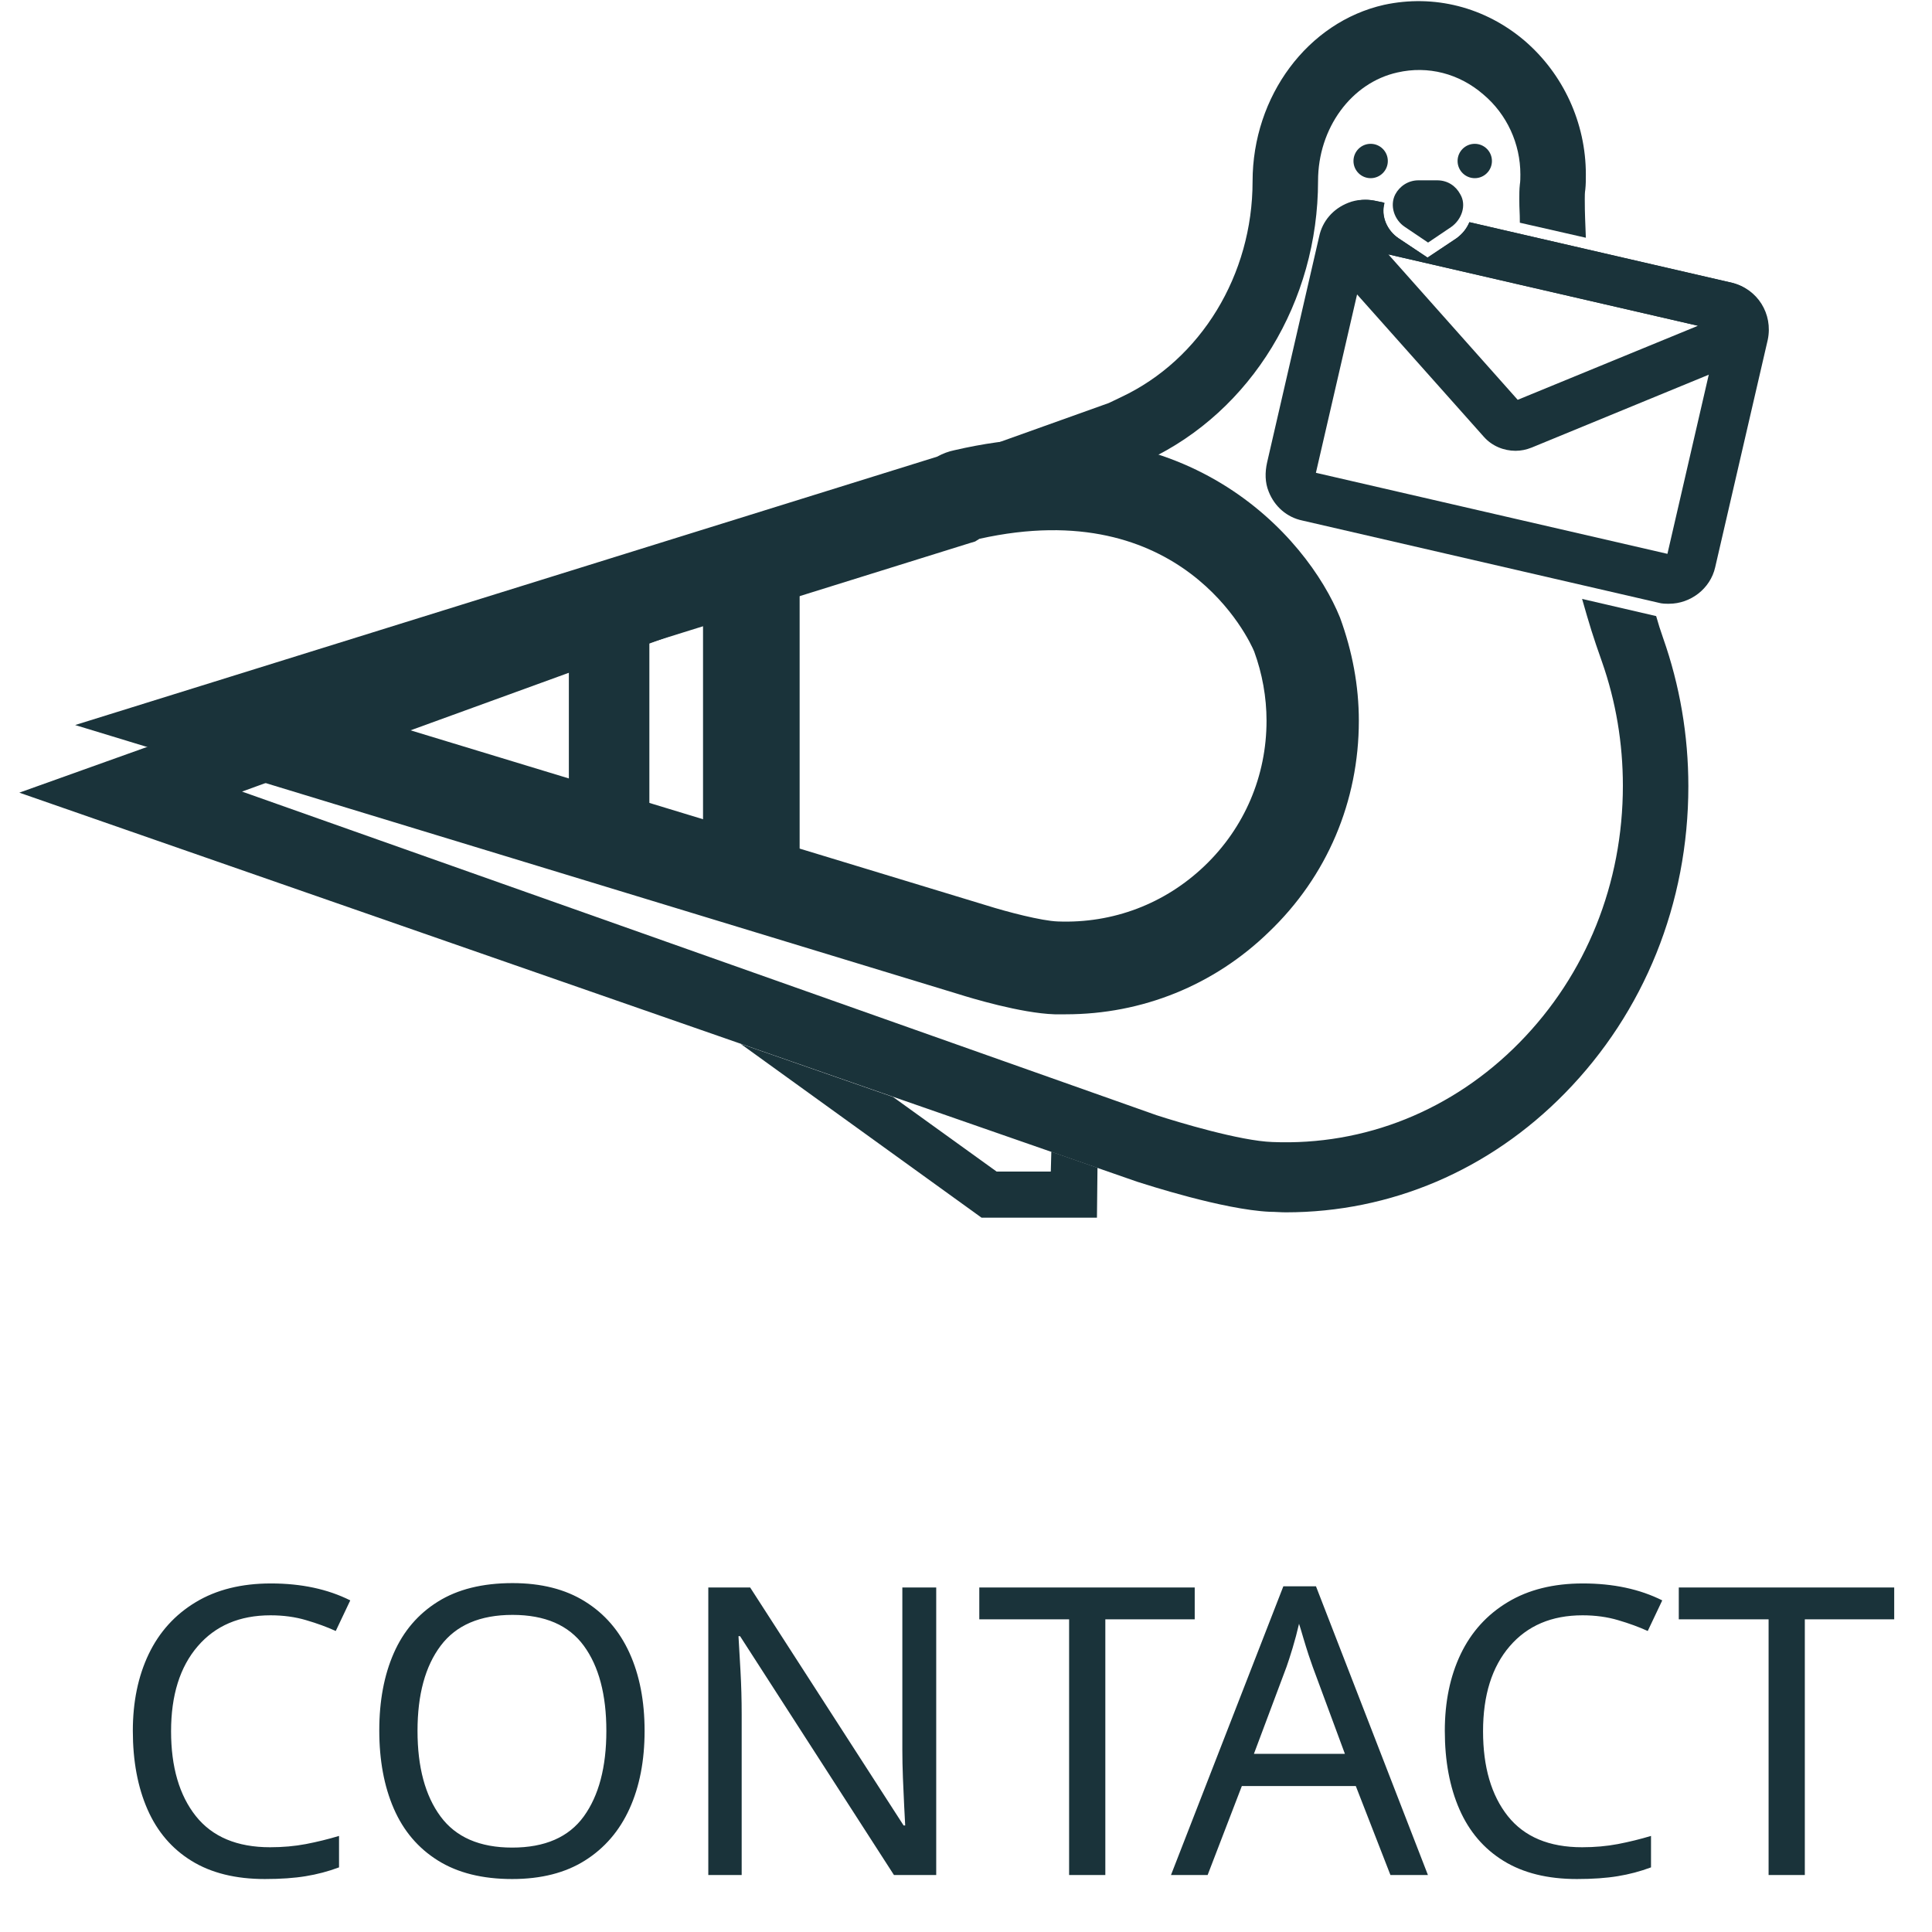
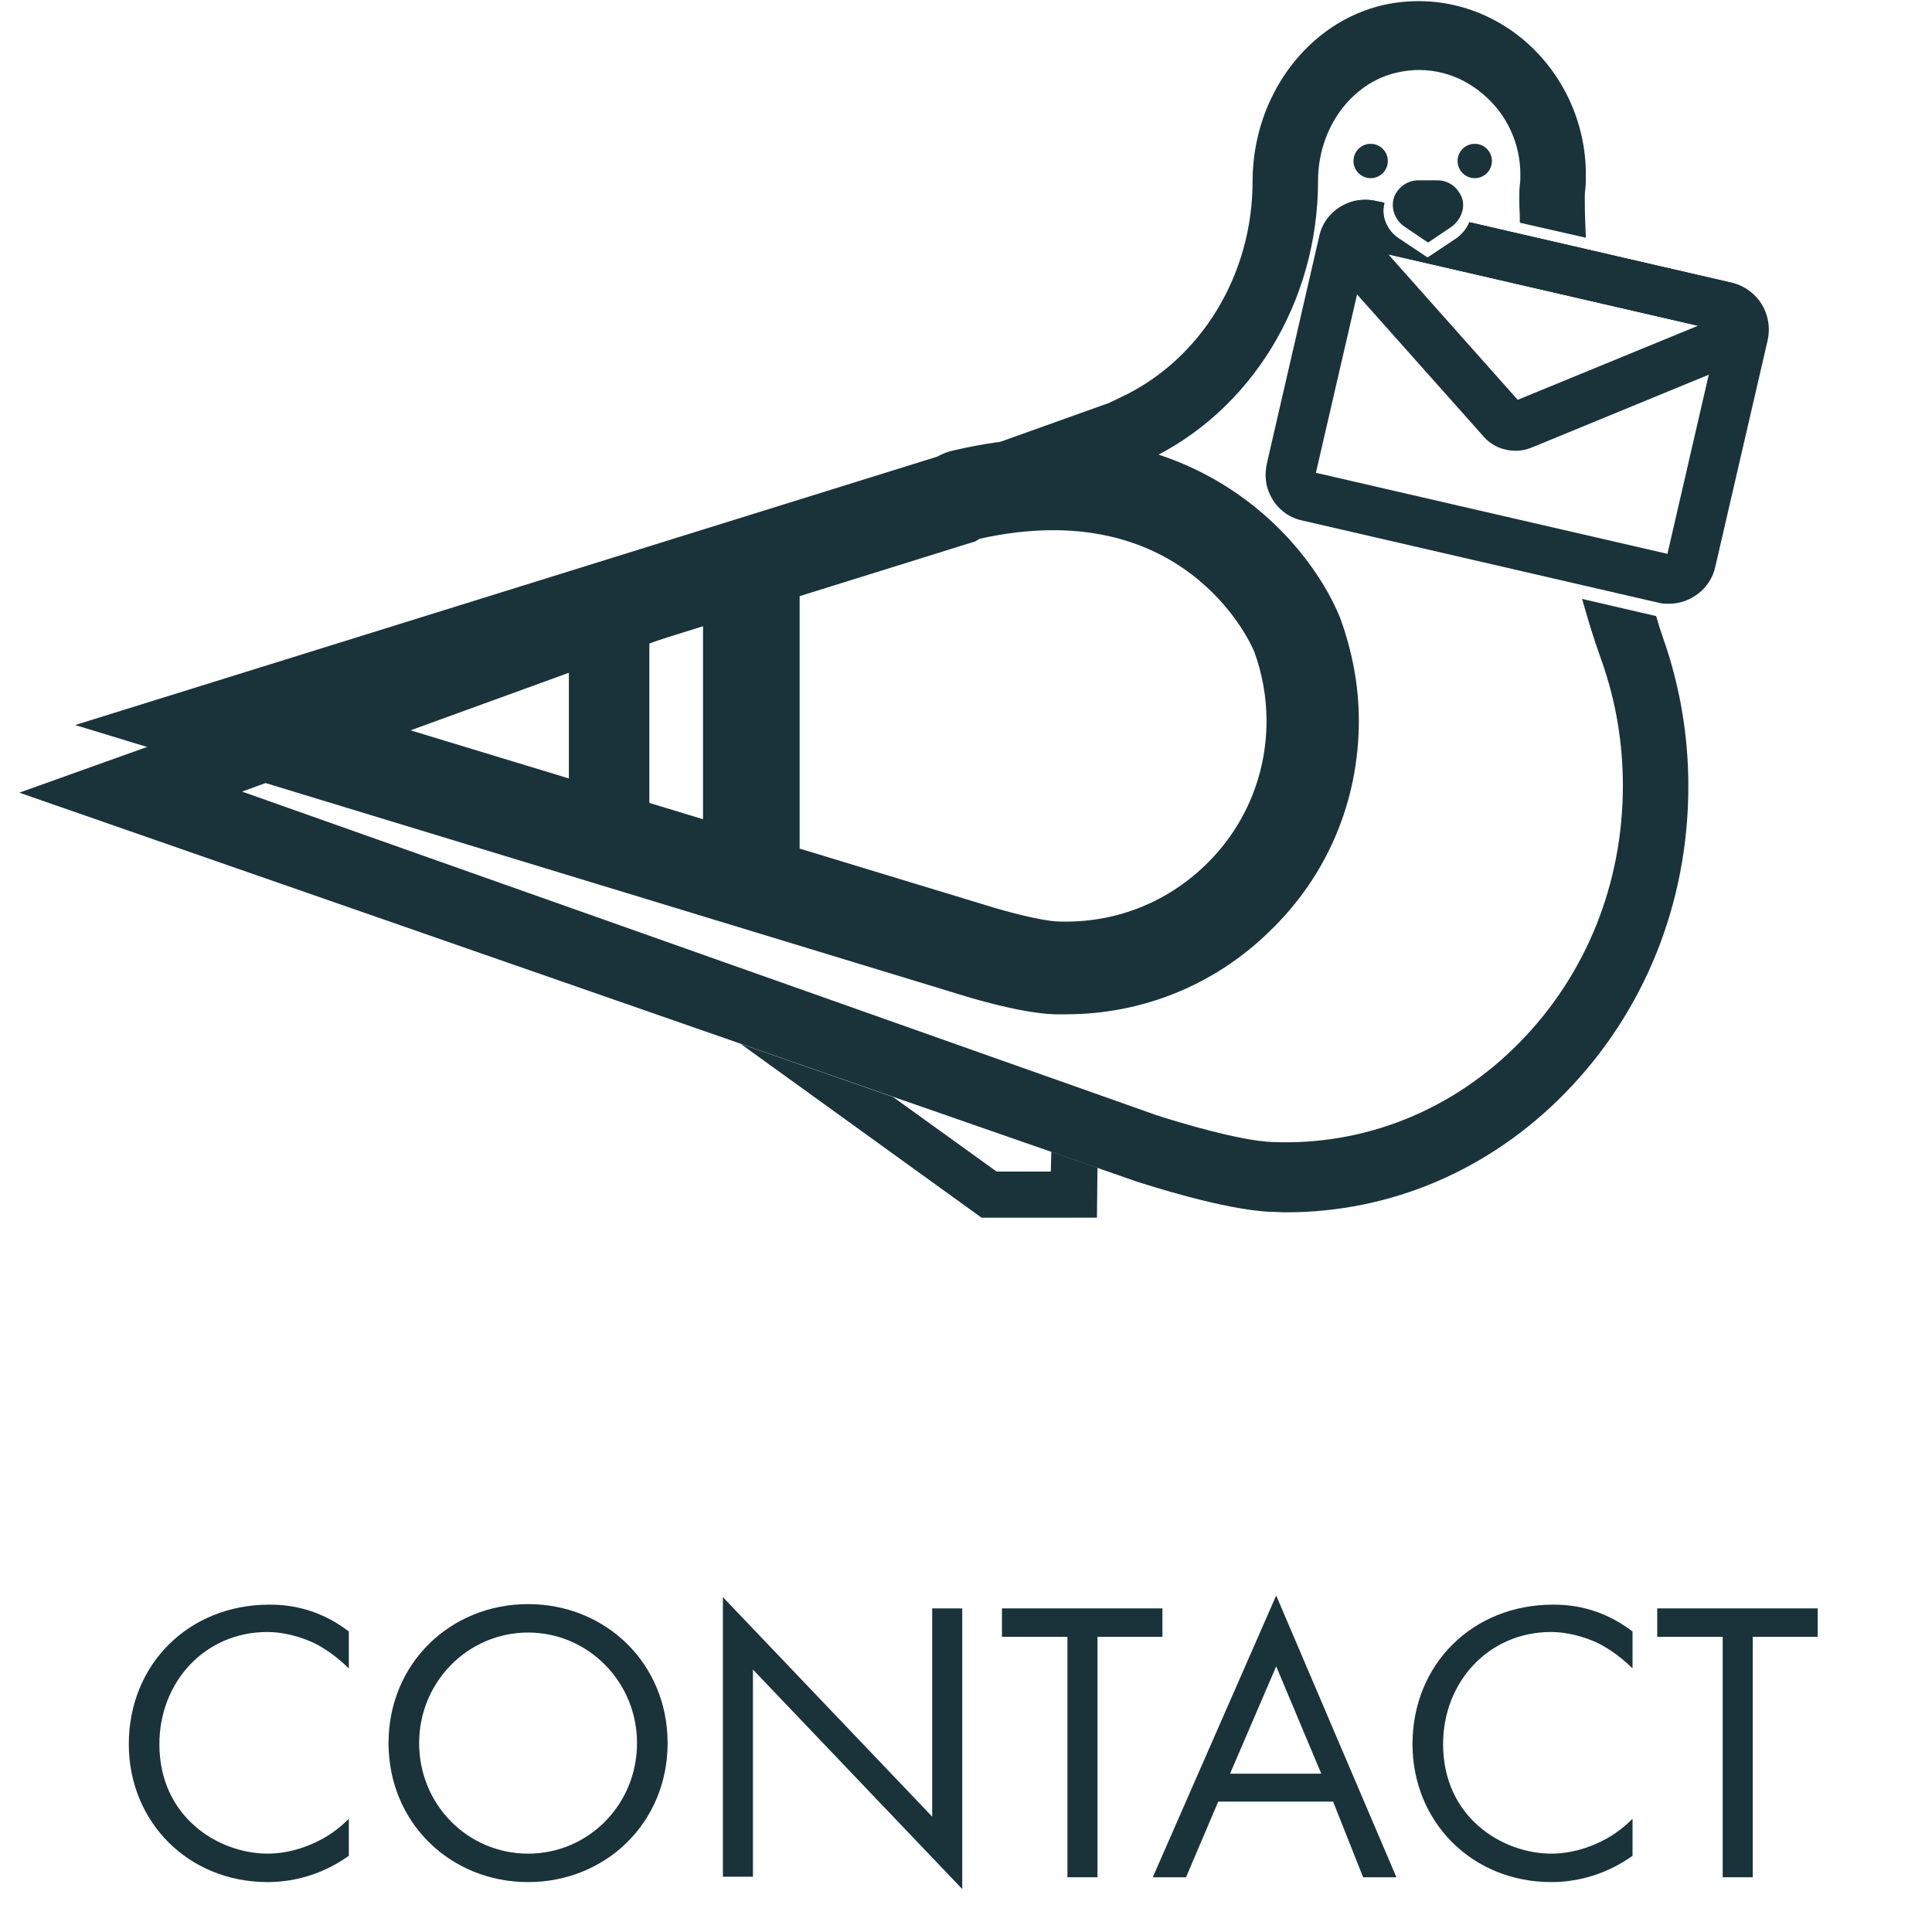
<svg xmlns="http://www.w3.org/2000/svg" version="1.1" id="Layer_1" x="0px" y="0px" viewBox="0 0 360 360" style="enable-background:new 0 0 360 360;" xml:space="preserve">
  <style type="text/css">
	.st0{fill:#1A333A;}
- 	.st1{font-family:'FuturaPT-Book';}
- 	.st2{font-size:75.037px;}
</style>
  <g>
    <g>
-       <g>
-         <path class="st0" d="M198.6,189c-0.7,0-1.4,0-2.1,0c-6.3-0.2-15.8-3.1-17.7-3.7L14,135.1l160.6-50c1.1-0.6,2.2-1,3.2-1.2     c43-10,65.8,16.1,71.9,31.2c2.3,6.3,3.5,12.7,3.5,19.2c0,15-5.9,29-16.8,39.4C226.2,183.6,212.8,189,198.6,189z M72.6,134.9     l111.2,33.8c3.8,1.2,10.3,2.9,13.3,3c10.3,0.4,20-3.3,27.4-10.4c7.4-7.1,11.5-16.7,11.5-27c0-4.4-0.8-8.8-2.3-12.9     c-0.9-2.2-13.5-29.4-51.2-21l-0.8,0.5l-1,0.3L72.6,134.9z" />
-       </g>
-       <g>
-         <circle class="st0" cx="274.8" cy="30" r="3.2" />
-       </g>
-       <g>
-         <path class="st0" d="M308.6,114.8l-13.8-3.2c1.4,4.9,2,6.9,3.7,11.7c2.6,7.4,3.9,15.2,3.9,23.1c0,18.2-6.8,35.2-19.3,47.9     c-12.4,12.6-28.8,19.2-46,18.5c-6-0.2-17.6-3.7-21.6-5L45.1,147.5l165.6-60.2l0.9-0.4c0,0,1.5-0.8,2.3-1.2     c19.3-9.1,31.7-29.5,31.7-52c0-9.8,6.2-18.3,14.8-20.2c5.7-1.3,11.5,0.2,16,4.1c4.4,3.7,6.9,9.2,6.9,14.9c0,0.6,0,1.3-0.1,1.9     c-0.1,0.9-0.1,1.8-0.1,2.7c0,2.2,0.1,2.2,0.1,4.4l12.3,2.8c-0.1-3.1-0.2-4.1-0.2-7.2c0-0.6,0-1.2,0.1-1.8     c0.1-0.9,0.1-1.8,0.1-2.8c0-9.6-4.2-18.7-11.4-24.9c-7.4-6.3-16.9-8.7-26.2-6.7c-14.2,3.2-24.5,17-24.5,32.9     c0,17.4-9.6,33.2-24.5,40.2c-0.6,0.3-1.7,0.8-2.3,1.1L3.6,147.7l208.3,72.5c1.6,0.5,16,5.2,24.7,5.6c1,0,2,0.1,3,0.1     c19.5,0,37.9-7.8,52-22.2c14.8-15.1,23-35.4,23-57.2c0-9.5-1.6-18.8-4.7-27.6C309.1,116.6,309.3,117.1,308.6,114.8z" />
-       </g>
-       <g>
-         <circle class="st0" cx="255.4" cy="30" r="3.2" />
-       </g>
-       <rect x="106" y="107" class="st0" width="15" height="53" />
-       <polygon class="st0" points="149,160 131,160 131,104.5 149,96.5   " />
-       <g>
-         <polygon class="st0" points="195.9,214.6 195.8,218.3 185.7,218.3 166.4,204.4 138,194.5 182.9,226.9 204.4,226.9 204.5,217.6         " />
-       </g>
-       <path class="st0" d="M270.4,42.3l-4.3,2.9l-4.3-2.9c-2-1.3-2.9-4-1.8-6.1c0.8-1.5,2.4-2.6,4.3-2.6h3.5c2,0,3.5,1.1,4.3,2.6    C273.3,38.2,272.4,40.9,270.4,42.3z" />
-       <path class="st0" d="M322.8,52.7l-49-11.3c-0.5,1.2-1.3,2.2-2.4,3L266,48l-5.4-3.6c-2.2-1.5-3.3-4.2-2.6-6.6l-1.8-0.4    c-3.3-0.7-6.5,0.7-8.2,3.7c-1.7,3-1.4,6.7,0.9,9.3l0,0l27.6,31c1.5,1.7,3.7,2.6,5.9,2.6c1,0,2-0.2,3-0.6l38.4-15.8    c3.2-1.3,5.1-4.5,4.9-8C328.4,56.3,326.2,53.6,322.8,52.7z M282.8,74.5l-24.1-27.1l57.7,13.3L282.8,74.5z" />
-       <path class="st0" d="M322.7,52.7l-48.9-11.3l0,0c-0.5,1.2-1.3,2.2-2.4,3L266,48l-5.4-3.6c-2.1-1.4-3.3-4-2.7-6.4    c0-0.1,0-0.2-0.2-0.3l-1.1-0.2c-1.8-0.4-3.7-0.4-5.4,0.3c-2.8,1.1-4.8,3.4-5.4,6.3l-9.7,42.1c-0.4,1.8-0.4,3.7,0.3,5.4    c1.1,2.8,3.4,4.8,6.3,5.4l66.3,15.3c0.7,0.2,1.3,0.2,2,0.2c4,0,7.7-2.8,8.6-6.8l9.8-42.4C330.4,58.5,327.5,53.8,322.7,52.7z     M310.7,103.2l-65.5-15.1l9.6-41.6l65.5,15.1L310.7,103.2z" />
+       <path class="st0" d="M198.6,189c-0.7,0-1.4,0-2.1,0c-6.3-0.2-15.8-3.1-17.7-3.7L14,135.1l160.6-50c1.1-0.6,2.2-1,3.2-1.2    c43-10,65.8,16.1,71.9,31.2c2.3,6.3,3.5,12.7,3.5,19.2c0,15-5.9,29-16.8,39.4C226.2,183.6,212.8,189,198.6,189z M72.6,134.9    l111.2,33.8c3.8,1.2,10.3,2.9,13.3,3c10.3,0.4,20-3.3,27.4-10.4c7.4-7.1,11.5-16.7,11.5-27c0-4.4-0.8-8.8-2.3-12.9    c-0.9-2.2-13.5-29.4-51.2-21l-0.8,0.5l-1,0.3L72.6,134.9z" />
    </g>
    <g>
-       <text transform="matrix(1 0 0 1 20.1731 349.3799)" class="st0 st1 st2">CONTACT</text>
+       <circle class="st0" cx="274.8" cy="30" r="3.2" />
    </g>
+     <g>
+       <path class="st0" d="M308.6,114.8l-13.8-3.2c1.4,4.9,2,6.9,3.7,11.7c2.6,7.4,3.9,15.2,3.9,23.1c0,18.2-6.8,35.2-19.3,47.9    c-12.4,12.6-28.8,19.2-46,18.5c-6-0.2-17.6-3.7-21.6-5L45.1,147.5l165.6-60.2l0.9-0.4c0,0,1.5-0.8,2.3-1.2    c19.3-9.1,31.7-29.5,31.7-52c0-9.8,6.2-18.3,14.8-20.2c5.7-1.3,11.5,0.2,16,4.1c4.4,3.7,6.9,9.2,6.9,14.9c0,0.6,0,1.3-0.1,1.9    c-0.1,0.9-0.1,1.8-0.1,2.7c0,2.2,0.1,2.2,0.1,4.4l12.3,2.8c-0.1-3.1-0.2-4.1-0.2-7.2c0-0.6,0-1.2,0.1-1.8c0.1-0.9,0.1-1.8,0.1-2.8    c0-9.6-4.2-18.7-11.4-24.9c-7.4-6.3-16.9-8.7-26.2-6.7c-14.2,3.2-24.5,17-24.5,32.9c0,17.4-9.6,33.2-24.5,40.2    c-0.6,0.3-1.7,0.8-2.3,1.1l-203,72.6l208.3,72.5c1.6,0.5,16,5.2,24.7,5.6c1,0,2,0.1,3,0.1c19.5,0,37.9-7.8,52-22.2    c14.8-15.1,23-35.4,23-57.2c0-9.5-1.6-18.8-4.7-27.6C309.1,116.6,309.3,117.1,308.6,114.8z" />
+     </g>
+     <g>
+       <circle class="st0" cx="255.4" cy="30" r="3.2" />
+     </g>
+     <rect x="106" y="107" class="st0" width="15" height="53" />
+     <polygon class="st0" points="149,160 131,160 131,104.5 149,96.5  " />
+     <g>
+       <polygon class="st0" points="195.9,214.6 195.8,218.3 185.7,218.3 166.4,204.4 138,194.5 182.9,226.9 204.4,226.9 204.5,217.6       " />
+     </g>
+     <path class="st0" d="M270.4,42.3l-4.3,2.9l-4.3-2.9c-2-1.3-2.9-4-1.8-6.1c0.8-1.5,2.4-2.6,4.3-2.6h3.5c2,0,3.5,1.1,4.3,2.6   C273.3,38.2,272.4,40.9,270.4,42.3z" />
+     <path class="st0" d="M322.8,52.7l-49-11.3c-0.5,1.2-1.3,2.2-2.4,3L266,48l-5.4-3.6c-2.2-1.5-3.3-4.2-2.6-6.6l-1.8-0.4   c-3.3-0.7-6.5,0.7-8.2,3.7s-1.4,6.7,0.9,9.3l0,0l27.6,31c1.5,1.7,3.7,2.6,5.9,2.6c1,0,2-0.2,3-0.6l38.4-15.8c3.2-1.3,5.1-4.5,4.9-8   C328.4,56.3,326.2,53.6,322.8,52.7z M282.8,74.5l-24.1-27.1l57.7,13.3L282.8,74.5z" />
+     <path class="st0" d="M322.7,52.7l-48.9-11.3l0,0c-0.5,1.2-1.3,2.2-2.4,3L266,48l-5.4-3.6c-2.1-1.4-3.3-4-2.7-6.4   c0-0.1,0-0.2-0.2-0.3l-1.1-0.2c-1.8-0.4-3.7-0.4-5.4,0.3c-2.8,1.1-4.8,3.4-5.4,6.3l-9.7,42.1c-0.4,1.8-0.4,3.7,0.3,5.4   c1.1,2.8,3.4,4.8,6.3,5.4l66.3,15.3c0.7,0.2,1.3,0.2,2,0.2c4,0,7.7-2.8,8.6-6.8l9.8-42.4C330.4,58.5,327.5,53.8,322.7,52.7z    M310.7,103.2l-65.5-15.1l9.6-41.6l65.5,15.1L310.7,103.2z" />
+   </g>
+   <g>
+     <path class="st0" d="M64.9,310.8c-1.6-1.6-4-3.5-6.5-4.7c-2.6-1.2-5.7-2-8.6-2c-11.6,0-20.1,9.3-20.1,20.9   c0,13.6,11,20.4,20.2,20.4c3.4,0,6.7-1,9.3-2.3c2.9-1.4,4.9-3.3,5.8-4.2v6.9c-5.6,4-11.3,4.9-15.1,4.9c-14.9,0-25.9-11.3-25.9-25.7   c0-14.9,11.2-26,26.2-26c3,0,8.8,0.4,14.8,5V310.8z" />
+     <path class="st0" d="M72.4,324.8c0-14.9,11.6-25.9,26-25.9s26,11,26,25.9c0,14.9-11.6,25.9-26,25.9S72.4,339.7,72.4,324.8z    M78.1,324.8c0,11.5,9.1,20.6,20.3,20.6c11.3,0,20.3-9.2,20.3-20.6s-9.1-20.6-20.3-20.6C87.2,304.2,78.1,313.4,78.1,324.8z" />
+     <path class="st0" d="M134.7,349.8v-52.2l39,40.9v-38.8h5.6v52.3l-39-40.9v38.6H134.7z" />
+     <path class="st0" d="M204.5,305v44.8h-5.6V305h-12.2v-5.3h29.9v5.3H204.5z" />
+     <path class="st0" d="M248.4,335.7H227l-6,14.1h-6.2l23-52.5l22.4,52.5h-6.2L248.4,335.7z M246.2,330.5l-8.4-20l-8.6,20H246.2z" />
+     <path class="st0" d="M304.1,310.8c-1.6-1.6-4-3.5-6.5-4.7c-2.6-1.2-5.7-2-8.6-2c-11.6,0-20.1,9.3-20.1,20.9   c0,13.6,11,20.4,20.2,20.4c3.4,0,6.7-1,9.3-2.3c2.9-1.4,4.9-3.3,5.8-4.2v6.9c-5.6,4-11.3,4.9-15.1,4.9c-14.9,0-25.9-11.3-25.9-25.7   c0-14.9,11.2-26,26.2-26c3,0,8.8,0.4,14.8,5V310.8z" />
+     <path class="st0" d="M326.6,305v44.8h-5.6V305h-12.2v-5.3h29.9v5.3H326.6z" />
  </g>
</svg>
